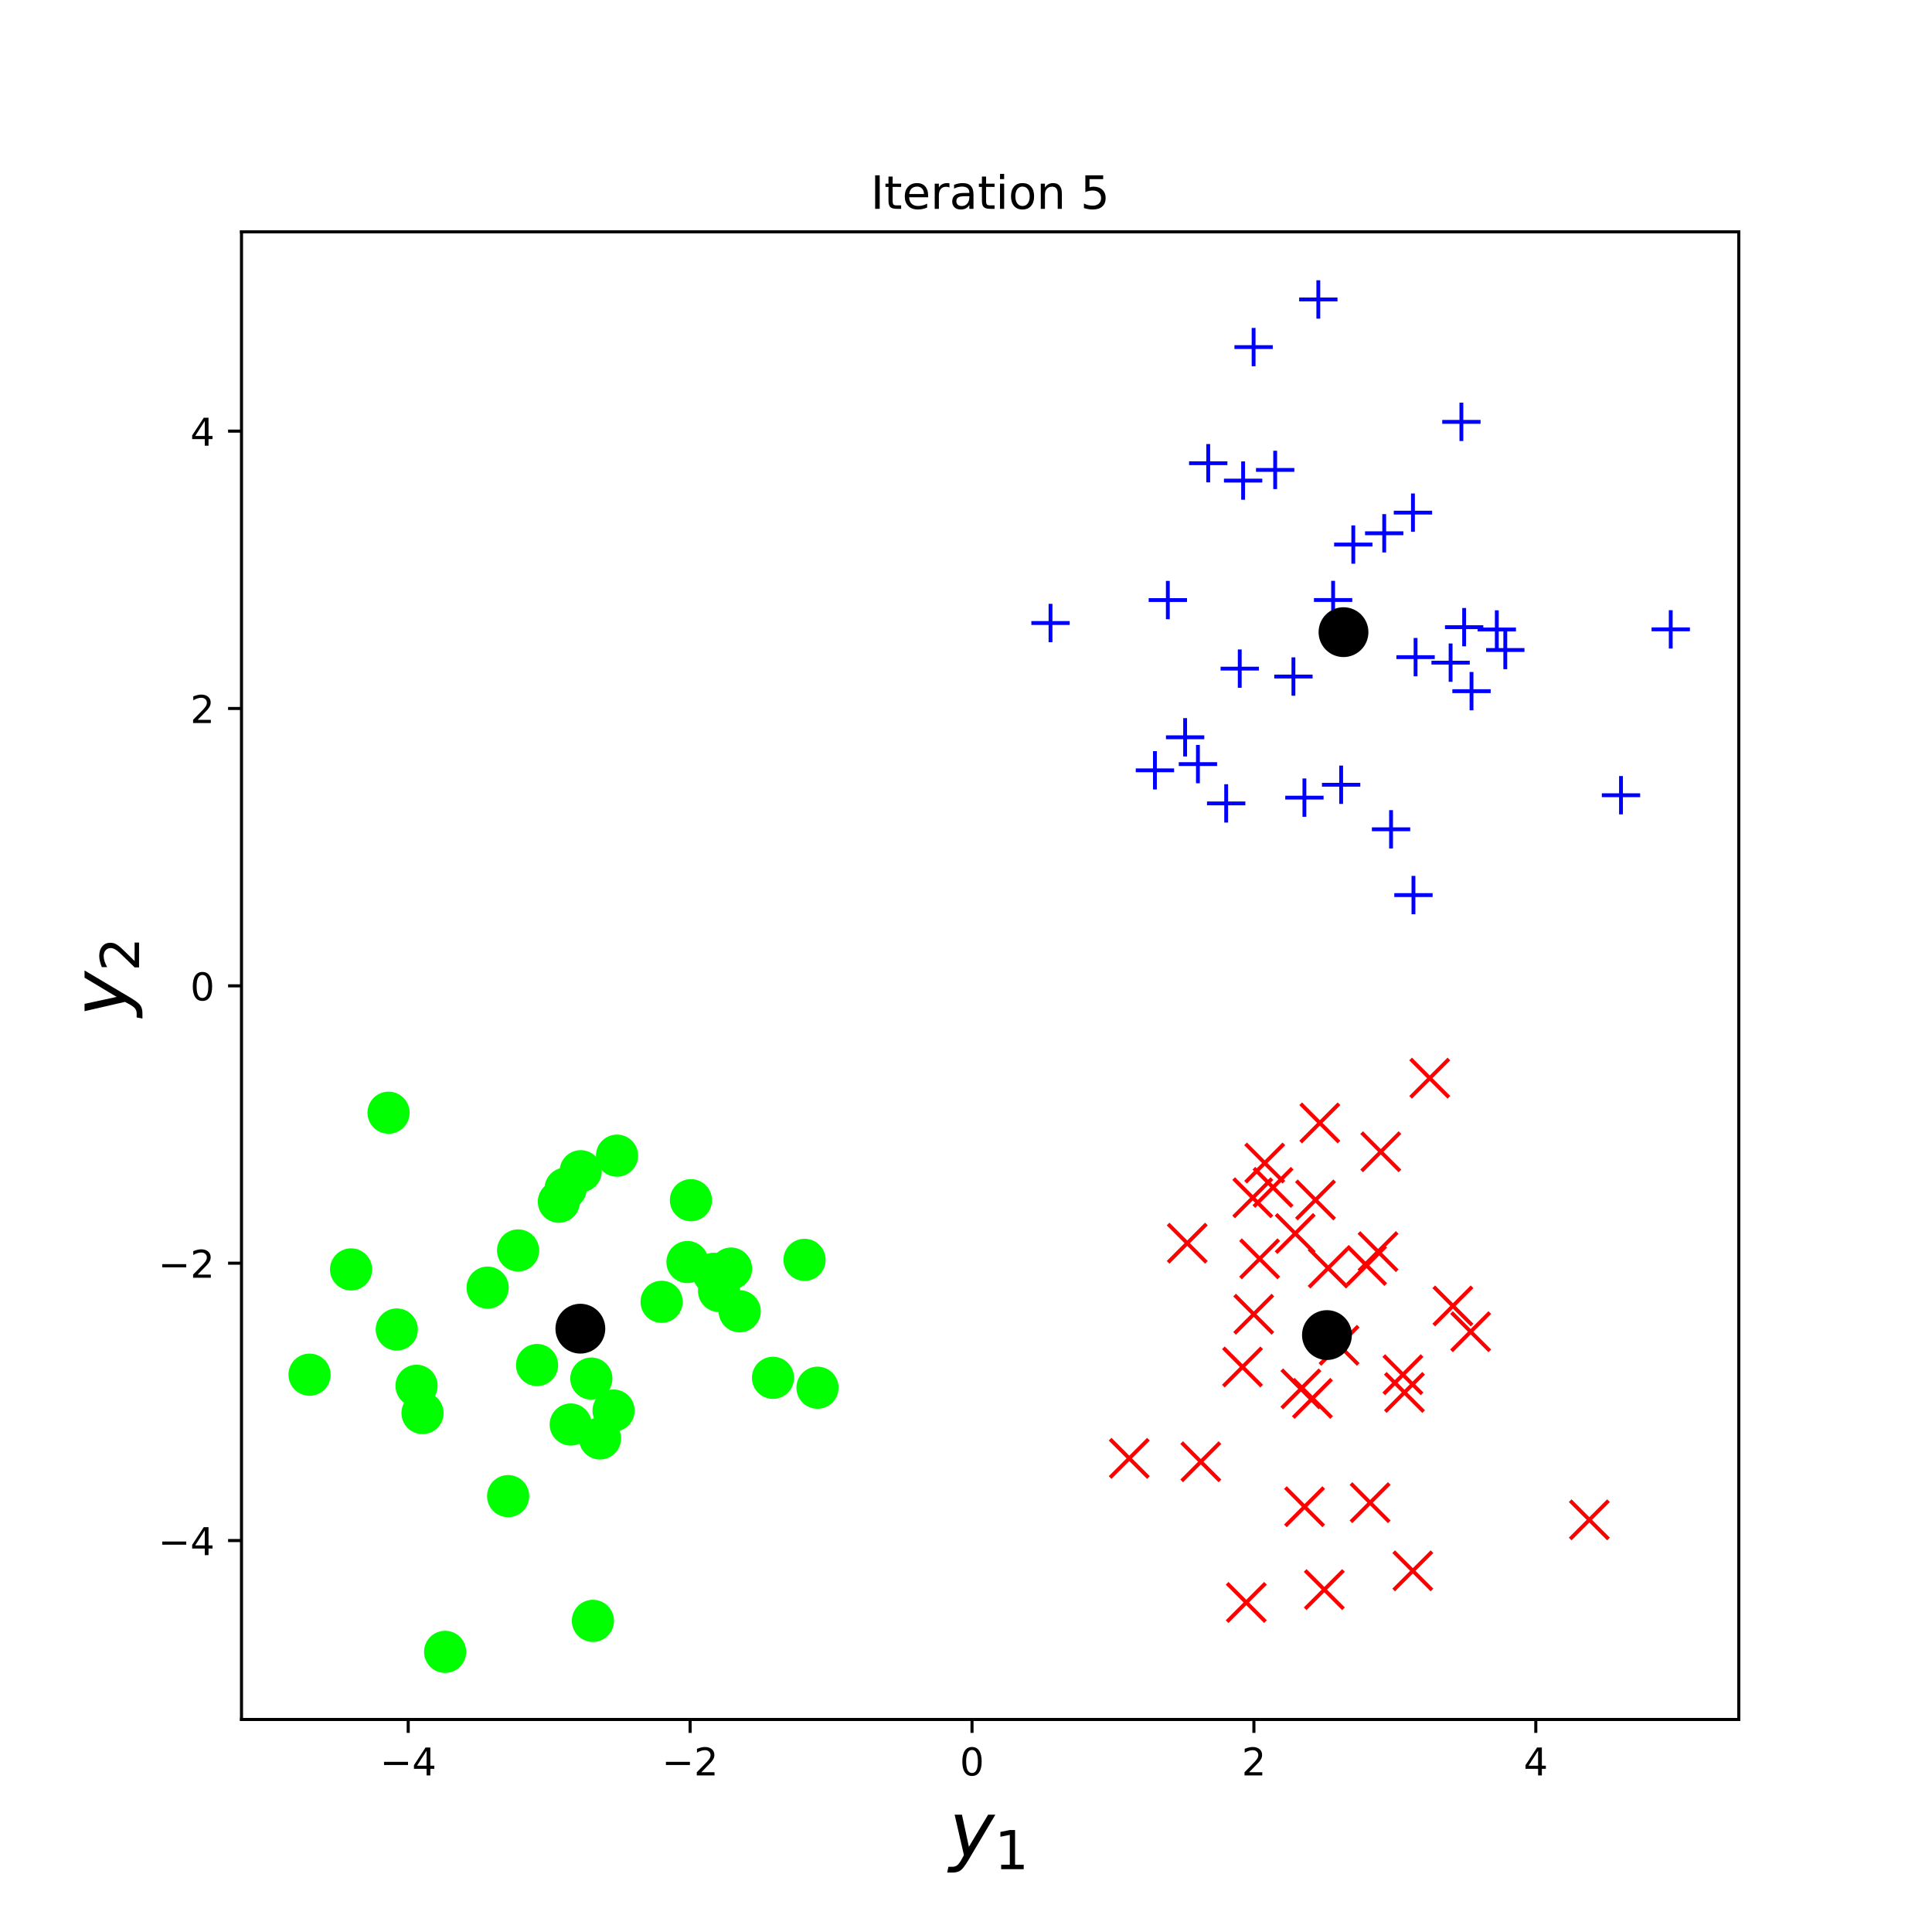
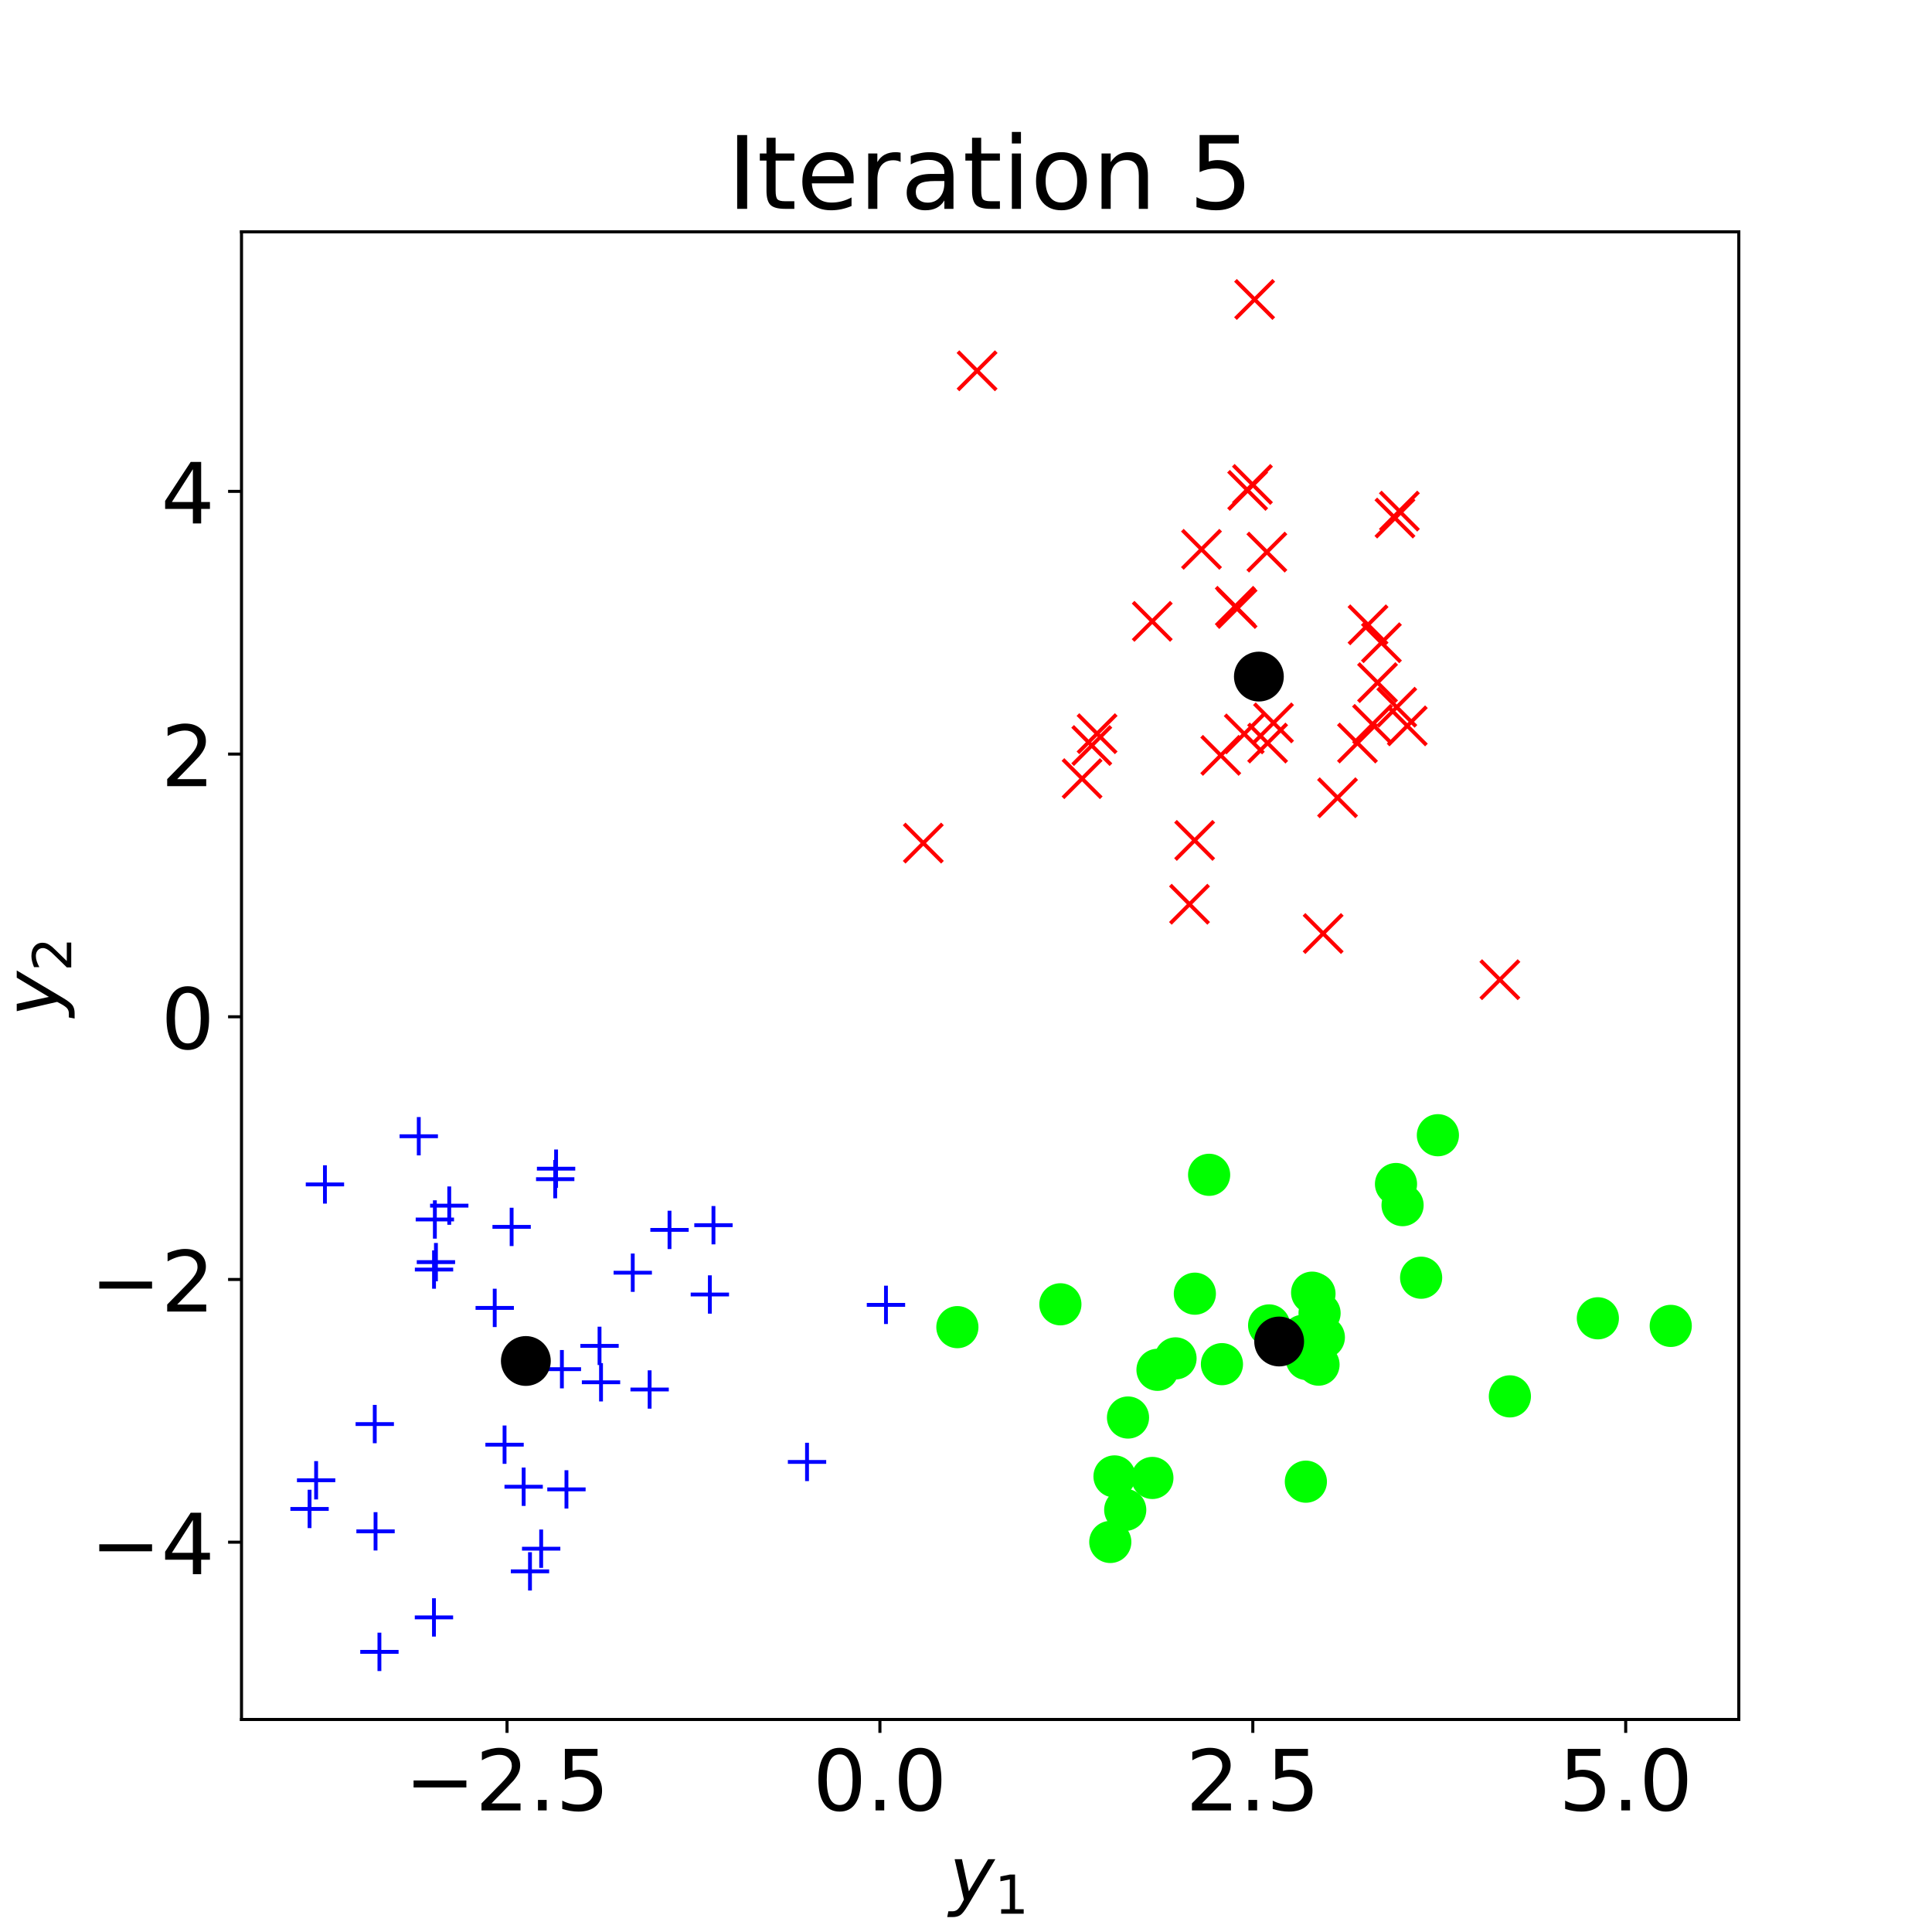
<svg xmlns="http://www.w3.org/2000/svg" xmlns:xlink="http://www.w3.org/1999/xlink" width="504pt" height="504pt" viewBox="0 0 504 504" version="1.1">
  <defs>
    <style type="text/css">*{stroke-linejoin: round; stroke-linecap: butt}</style>
  </defs>
  <g id="figure_1">
    <g id="patch_1">
      <path d="M 0 504  L 504 504  L 504 0  L 0 0  L 0 504  z " style="fill: none" />
    </g>
    <g id="axes_1">
      <g id="patch_2">
        <path d="M 63 448.56  L 453.6 448.56  L 453.6 60.48  L 63 60.48  L 63 448.56  z " style="fill: none" />
      </g>
      <g id="matplotlib.axis_1">
        <g id="xtick_1">
          <g id="line2d_1">
            <defs>
-               <path id="m94b64da3e7" d="M 0 0  L 0 3.5  " style="stroke: #000000; stroke-width: 0.8" />
+               <path id="mc024d135f5" d="M 0 0  L 0 3.5  " style="stroke: #000000; stroke-width: 0.8" />
            </defs>
            <g>
-               <use xlink:href="#m94b64da3e7" x="106.492" y="448.56" style="stroke: #000000; stroke-width: 0.8" />
+               <use xlink:href="#mc024d135f5" x="132.27" y="448.56" style="stroke: #000000; stroke-width: 0.8" />
            </g>
          </g>
          <g id="text_1">
-             <g transform="translate(99.12061 463.1584) scale(0.1 -0.1)">
+             <g transform="translate(105.5589 472.2766) scale(0.22 -0.22)">
              <defs>
                <path id="DejaVuSans-2212" d="M 678 2272  L 4684 2272  L 4684 1741  L 678 1741  L 678 2272  z " transform="scale(0.015625)" />
-                 <path id="DejaVuSans-34" d="M 2419 4116  L 825 1625  L 2419 1625  L 2419 4116  z M 2253 4666  L 3047 4666  L 3047 1625  L 3713 1625  L 3713 1100  L 3047 1100  L 3047 0  L 2419 0  L 2419 1100  L 313 1100  L 313 1709  L 2253 4666  z " transform="scale(0.015625)" />
-               </defs>
-               <use xlink:href="#DejaVuSans-2212" />
-               <use xlink:href="#DejaVuSans-34" x="83.789" />
-             </g>
-           </g>
-         </g>
-         <g id="xtick_2">
-           <g id="line2d_2">
-             <g>
-               <use xlink:href="#m94b64da3e7" x="180.03" y="448.56" style="stroke: #000000; stroke-width: 0.8" />
-             </g>
-           </g>
-           <g id="text_2">
-             <g transform="translate(172.6587 463.1584) scale(0.1 -0.1)">
-               <defs>
                <path id="DejaVuSans-32" d="M 1228 531  L 3431 531  L 3431 0  L 469 0  L 469 531  Q 828 903 1448 1529  Q 2069 2156 2228 2338  Q 2531 2678 2651 2914  Q 2772 3150 2772 3378  Q 2772 3750 2511 3984  Q 2250 4219 1831 4219  Q 1534 4219 1204 4116  Q 875 4013 500 3803  L 500 4441  Q 881 4594 1212 4672  Q 1544 4750 1819 4750  Q 2544 4750 2975 4387  Q 3406 4025 3406 3419  Q 3406 3131 3298 2873  Q 3191 2616 2906 2266  Q 2828 2175 2409 1742  Q 1991 1309 1228 531  z " transform="scale(0.015625)" />
+                 <path id="DejaVuSans-2e" d="M 684 794  L 1344 794  L 1344 0  L 684 0  L 684 794  z " transform="scale(0.015625)" />
+                 <path id="DejaVuSans-35" d="M 691 4666  L 3169 4666  L 3169 4134  L 1269 4134  L 1269 2991  Q 1406 3038 1543 3061  Q 1681 3084 1819 3084  Q 2600 3084 3056 2656  Q 3513 2228 3513 1497  Q 3513 744 3044 326  Q 2575 -91 1722 -91  Q 1428 -91 1123 -41  Q 819 9 494 109  L 494 744  Q 775 591 1075 516  Q 1375 441 1709 441  Q 2250 441 2565 725  Q 2881 1009 2881 1497  Q 2881 1984 2565 2268  Q 2250 2553 1709 2553  Q 1456 2553 1204 2497  Q 953 2441 691 2322  L 691 4666  z " transform="scale(0.015625)" />
              </defs>
              <use xlink:href="#DejaVuSans-2212" />
              <use xlink:href="#DejaVuSans-32" x="83.789" />
-             </g>
-           </g>
-         </g>
-         <g id="xtick_3">
-           <g id="line2d_3">
-             <g>
-               <use xlink:href="#m94b64da3e7" x="253.568" y="448.56" style="stroke: #000000; stroke-width: 0.8" />
-             </g>
-           </g>
-           <g id="text_3">
-             <g transform="translate(250.3866 463.1584) scale(0.1 -0.1)">
+               <use xlink:href="#DejaVuSans-2e" x="147.412" />
+               <use xlink:href="#DejaVuSans-35" x="179.199" />
+             </g>
+           </g>
+         </g>
+         <g id="xtick_2">
+           <g id="line2d_2">
+             <g>
+               <use xlink:href="#mc024d135f5" x="229.545" y="448.56" style="stroke: #000000; stroke-width: 0.8" />
+             </g>
+           </g>
+           <g id="text_2">
+             <g transform="translate(212.052 472.2766) scale(0.22 -0.22)">
              <defs>
                <path id="DejaVuSans-30" d="M 2034 4250  Q 1547 4250 1301 3770  Q 1056 3291 1056 2328  Q 1056 1369 1301 889  Q 1547 409 2034 409  Q 2525 409 2770 889  Q 3016 1369 3016 2328  Q 3016 3291 2770 3770  Q 2525 4250 2034 4250  z M 2034 4750  Q 2819 4750 3233 4129  Q 3647 3509 3647 2328  Q 3647 1150 3233 529  Q 2819 -91 2034 -91  Q 1250 -91 836 529  Q 422 1150 422 2328  Q 422 3509 836 4129  Q 1250 4750 2034 4750  z " transform="scale(0.015625)" />
              </defs>
              <use xlink:href="#DejaVuSans-30" />
+               <use xlink:href="#DejaVuSans-2e" x="63.623" />
+               <use xlink:href="#DejaVuSans-30" x="95.41" />
+             </g>
+           </g>
+         </g>
+         <g id="xtick_3">
+           <g id="line2d_3">
+             <g>
+               <use xlink:href="#mc024d135f5" x="326.821" y="448.56" style="stroke: #000000; stroke-width: 0.8" />
+             </g>
+           </g>
+           <g id="text_3">
+             <g transform="translate(309.3275 472.2766) scale(0.22 -0.22)">
+               <use xlink:href="#DejaVuSans-32" />
+               <use xlink:href="#DejaVuSans-2e" x="63.623" />
+               <use xlink:href="#DejaVuSans-35" x="95.41" />
            </g>
          </g>
        </g>
        <g id="xtick_4">
          <g id="line2d_4">
            <g>
-               <use xlink:href="#m94b64da3e7" x="327.106" y="448.56" style="stroke: #000000; stroke-width: 0.8" />
+               <use xlink:href="#mc024d135f5" x="424.096" y="448.56" style="stroke: #000000; stroke-width: 0.8" />
            </g>
          </g>
          <g id="text_4">
-             <g transform="translate(323.9247 463.1584) scale(0.1 -0.1)">
-               <use xlink:href="#DejaVuSans-32" />
-             </g>
-           </g>
-         </g>
-         <g id="xtick_5">
-           <g id="line2d_5">
-             <g>
-               <use xlink:href="#m94b64da3e7" x="400.644" y="448.56" style="stroke: #000000; stroke-width: 0.8" />
-             </g>
-           </g>
-           <g id="text_5">
-             <g transform="translate(397.4627 463.1584) scale(0.1 -0.1)">
-               <use xlink:href="#DejaVuSans-34" />
-             </g>
-           </g>
-         </g>
-         <g id="text_6">
-           <g transform="translate(247.6 484.3944) scale(0.2 -0.2)">
+             <g transform="translate(406.603 472.2766) scale(0.22 -0.22)">
+               <use xlink:href="#DejaVuSans-35" />
+               <use xlink:href="#DejaVuSans-2e" x="63.623" />
+               <use xlink:href="#DejaVuSans-30" x="95.41" />
+             </g>
+           </g>
+         </g>
+         <g id="text_5">
+           <g transform="translate(247.6 496.0081) scale(0.2 -0.2)">
            <defs>
              <path id="DejaVuSans-Oblique-79" d="M 1588 -325  Q 1188 -997 936 -1164  Q 684 -1331 294 -1331  L -159 -1331  L -63 -850  L 269 -850  Q 509 -850 678 -719  Q 847 -588 1056 -206  L 1234 128  L 459 3500  L 1069 3500  L 1650 819  L 3256 3500  L 3859 3500  L 1588 -325  z " transform="scale(0.015625)" />
              <path id="DejaVuSans-31" d="M 794 531  L 1825 531  L 1825 4091  L 703 3866  L 703 4441  L 1819 4666  L 2450 4666  L 2450 531  L 3481 531  L 3481 0  L 794 0  L 794 531  z " transform="scale(0.015625)" />
            </defs>
            <use xlink:href="#DejaVuSans-Oblique-79" transform="translate(0 0.3125)" />
            <use xlink:href="#DejaVuSans-31" transform="translate(59.17969 -16.09375) scale(0.7)" />
          </g>
        </g>
      </g>
      <g id="matplotlib.axis_2">
        <g id="ytick_1">
-           <g id="line2d_6">
+           <g id="line2d_5">
            <defs>
-               <path id="m7dc1964b2f" d="M 0 0  L -3.5 0  " style="stroke: #000000; stroke-width: 0.8" />
+               <path id="m2588088f22" d="M 0 0  L -3.5 0  " style="stroke: #000000; stroke-width: 0.8" />
            </defs>
            <g>
-               <use xlink:href="#m7dc1964b2f" x="63" y="401.885" style="stroke: #000000; stroke-width: 0.8" />
-             </g>
-           </g>
-           <g id="text_7">
-             <g transform="translate(41.25781 405.6845) scale(0.1 -0.1)">
+               <use xlink:href="#m2588088f22" x="63" y="402.308" style="stroke: #000000; stroke-width: 0.8" />
+             </g>
+           </g>
+           <g id="text_6">
+             <g transform="translate(23.56719 410.6658) scale(0.22 -0.22)">
+               <defs>
+                 <path id="DejaVuSans-34" d="M 2419 4116  L 825 1625  L 2419 1625  L 2419 4116  z M 2253 4666  L 3047 4666  L 3047 1625  L 3713 1625  L 3713 1100  L 3047 1100  L 3047 0  L 2419 0  L 2419 1100  L 313 1100  L 313 1709  L 2253 4666  z " transform="scale(0.015625)" />
+               </defs>
              <use xlink:href="#DejaVuSans-2212" />
              <use xlink:href="#DejaVuSans-34" x="83.789" />
            </g>
          </g>
        </g>
        <g id="ytick_2">
-           <g id="line2d_7">
-             <g>
-               <use xlink:href="#m7dc1964b2f" x="63" y="329.53" style="stroke: #000000; stroke-width: 0.8" />
-             </g>
-           </g>
-           <g id="text_8">
-             <g transform="translate(41.25781 333.3295) scale(0.1 -0.1)">
+           <g id="line2d_6">
+             <g>
+               <use xlink:href="#m2588088f22" x="63" y="333.777" style="stroke: #000000; stroke-width: 0.8" />
+             </g>
+           </g>
+           <g id="text_7">
+             <g transform="translate(23.56719 342.1357) scale(0.22 -0.22)">
              <use xlink:href="#DejaVuSans-2212" />
              <use xlink:href="#DejaVuSans-32" x="83.789" />
            </g>
          </g>
        </g>
        <g id="ytick_3">
+           <g id="line2d_7">
+             <g>
+               <use xlink:href="#m2588088f22" x="63" y="265.247" style="stroke: #000000; stroke-width: 0.8" />
+             </g>
+           </g>
+           <g id="text_8">
+             <g transform="translate(42.0025 273.6055) scale(0.22 -0.22)">
+               <use xlink:href="#DejaVuSans-30" />
+             </g>
+           </g>
+         </g>
+         <g id="ytick_4">
          <g id="line2d_8">
            <g>
-               <use xlink:href="#m7dc1964b2f" x="63" y="257.175" style="stroke: #000000; stroke-width: 0.8" />
+               <use xlink:href="#m2588088f22" x="63" y="196.717" style="stroke: #000000; stroke-width: 0.8" />
            </g>
          </g>
          <g id="text_9">
-             <g transform="translate(49.6375 260.9744) scale(0.1 -0.1)">
-               <use xlink:href="#DejaVuSans-30" />
-             </g>
-           </g>
-         </g>
-         <g id="ytick_4">
+             <g transform="translate(42.0025 205.0753) scale(0.22 -0.22)">
+               <use xlink:href="#DejaVuSans-32" />
+             </g>
+           </g>
+         </g>
+         <g id="ytick_5">
          <g id="line2d_9">
            <g>
-               <use xlink:href="#m7dc1964b2f" x="63" y="184.82" style="stroke: #000000; stroke-width: 0.8" />
+               <use xlink:href="#m2588088f22" x="63" y="128.187" style="stroke: #000000; stroke-width: 0.8" />
            </g>
          </g>
          <g id="text_10">
-             <g transform="translate(49.6375 188.6193) scale(0.1 -0.1)">
-               <use xlink:href="#DejaVuSans-32" />
-             </g>
-           </g>
-         </g>
-         <g id="ytick_5">
-           <g id="line2d_10">
-             <g>
-               <use xlink:href="#m7dc1964b2f" x="63" y="112.465" style="stroke: #000000; stroke-width: 0.8" />
-             </g>
-           </g>
-           <g id="text_11">
-             <g transform="translate(49.6375 116.2642) scale(0.1 -0.1)">
+             <g transform="translate(42.0025 136.5451) scale(0.22 -0.22)">
              <use xlink:href="#DejaVuSans-34" />
            </g>
          </g>
        </g>
-         <g id="text_12">
-           <g transform="translate(33.05781 265.22) rotate(-90) scale(0.2 -0.2)">
+         <g id="text_11">
+           <g transform="translate(15.36719 265.22) rotate(-90) scale(0.2 -0.2)">
            <use xlink:href="#DejaVuSans-Oblique-79" transform="translate(0 0.3125)" />
            <use xlink:href="#DejaVuSans-32" transform="translate(59.17969 -16.09375) scale(0.7)" />
          </g>
        </g>
      </g>
+       <g id="line2d_10">
+         <defs>
+           <path id="mebcda17019" d="M -5 5  L 5 -5  M -5 -5  L 5 5  " style="stroke: #ff0000" />
+         </defs>
+         <g clip-path="url(#p8becd6e821)">
+           <use xlink:href="#mebcda17019" x="318.463" y="197.049" style="fill: #ff0000; stroke: #ff0000" />
+           <use xlink:href="#mebcda17019" x="356.879" y="162.999" style="fill: #ff0000; stroke: #ff0000" />
+           <use xlink:href="#mebcda17019" x="284.814" y="194.484" style="fill: #ff0000; stroke: #ff0000" />
+           <use xlink:href="#mebcda17019" x="286.198" y="191.396" style="fill: #ff0000; stroke: #ff0000" />
+           <use xlink:href="#mebcda17019" x="359.356" y="178.076" style="fill: #ff0000; stroke: #ff0000" />
+           <use xlink:href="#mebcda17019" x="240.861" y="219.935" style="fill: #ff0000; stroke: #ff0000" />
+           <use xlink:href="#mebcda17019" x="330.485" y="144.023" style="fill: #ff0000; stroke: #ff0000" />
+           <use xlink:href="#mebcda17019" x="322.719" y="158.737" style="fill: #ff0000; stroke: #ff0000" />
+           <use xlink:href="#mebcda17019" x="364.378" y="184.489" style="fill: #ff0000; stroke: #ff0000" />
+           <use xlink:href="#mebcda17019" x="358.052" y="188.967" style="fill: #ff0000; stroke: #ff0000" />
+           <use xlink:href="#mebcda17019" x="360.37" y="167.666" style="fill: #ff0000; stroke: #ff0000" />
+           <use xlink:href="#mebcda17019" x="322.243" y="158.167" style="fill: #ff0000; stroke: #ff0000" />
+           <use xlink:href="#mebcda17019" x="365.061" y="133.333" style="fill: #ff0000; stroke: #ff0000" />
+           <use xlink:href="#mebcda17019" x="330.679" y="193.844" style="fill: #ff0000; stroke: #ff0000" />
+           <use xlink:href="#mebcda17019" x="282.285" y="203.123" style="fill: #ff0000; stroke: #ff0000" />
+           <use xlink:href="#mebcda17019" x="311.647" y="219.236" style="fill: #ff0000; stroke: #ff0000" />
+           <use xlink:href="#mebcda17019" x="326.725" y="126.376" style="fill: #ff0000; stroke: #ff0000" />
+           <use xlink:href="#mebcda17019" x="313.434" y="143.299" style="fill: #ff0000; stroke: #ff0000" />
+           <use xlink:href="#mebcda17019" x="300.586" y="162.092" style="fill: #ff0000; stroke: #ff0000" />
+           <use xlink:href="#mebcda17019" x="324.589" y="191.451" style="fill: #ff0000; stroke: #ff0000" />
+           <use xlink:href="#mebcda17019" x="310.309" y="235.885" style="fill: #ff0000; stroke: #ff0000" />
+           <use xlink:href="#mebcda17019" x="348.923" y="208.111" style="fill: #ff0000; stroke: #ff0000" />
+           <use xlink:href="#mebcda17019" x="354.122" y="193.831" style="fill: #ff0000; stroke: #ff0000" />
+           <use xlink:href="#mebcda17019" x="327.291" y="78.12" style="fill: #ff0000; stroke: #ff0000" />
+           <use xlink:href="#mebcda17019" x="325.473" y="127.928" style="fill: #ff0000; stroke: #ff0000" />
+           <use xlink:href="#mebcda17019" x="332.223" y="188.58" style="fill: #ff0000; stroke: #ff0000" />
+           <use xlink:href="#mebcda17019" x="367.116" y="189.36" style="fill: #ff0000; stroke: #ff0000" />
+           <use xlink:href="#mebcda17019" x="254.895" y="96.731" style="fill: #ff0000; stroke: #ff0000" />
+           <use xlink:href="#mebcda17019" x="345.171" y="243.53" style="fill: #ff0000; stroke: #ff0000" />
+           <use xlink:href="#mebcda17019" x="363.904" y="135.144" style="fill: #ff0000; stroke: #ff0000" />
+           <use xlink:href="#mebcda17019" x="391.27" y="255.572" style="fill: #ff0000; stroke: #ff0000" />
+         </g>
+       </g>
      <g id="line2d_11">
        <defs>
-           <path id="m532e9cf3c2" d="M -5 5  L 5 -5  M -5 -5  L 5 5  " style="stroke: #ff0000" />
+           <path id="m94e8a94b9c" d="M 0 5  C 1.326 5 2.598 4.473 3.536 3.536  C 4.473 2.598 5 1.326 5 0  C 5 -1.326 4.473 -2.598 3.536 -3.536  C 2.598 -4.473 1.326 -5 0 -5  C -1.326 -5 -2.598 -4.473 -3.536 -3.536  C -4.473 -2.598 -5 -1.326 -5 0  C -5 1.326 -4.473 2.598 -3.536 3.536  C -2.598 4.473 -1.326 5 0 5  z " style="stroke: #00ff00" />
        </defs>
-         <g clip-path="url(#pc450989495)">
-           <use xlink:href="#m532e9cf3c2" x="343.177" y="313.03" style="fill: #ff0000; stroke: #ff0000" />
-           <use xlink:href="#m532e9cf3c2" x="329.929" y="303.399" style="fill: #ff0000; stroke: #ff0000" />
-           <use xlink:href="#m532e9cf3c2" x="359.493" y="326.508" style="fill: #ff0000; stroke: #ff0000" />
-           <use xlink:href="#m532e9cf3c2" x="326.811" y="312.461" style="fill: #ff0000; stroke: #ff0000" />
-           <use xlink:href="#m532e9cf3c2" x="327.068" y="342.84" style="fill: #ff0000; stroke: #ff0000" />
-           <use xlink:href="#m532e9cf3c2" x="349.322" y="350.949" style="fill: #ff0000; stroke: #ff0000" />
-           <use xlink:href="#m532e9cf3c2" x="328.606" y="328.388" style="fill: #ff0000; stroke: #ff0000" />
-           <use xlink:href="#m532e9cf3c2" x="372.982" y="281.261" style="fill: #ff0000; stroke: #ff0000" />
-           <use xlink:href="#m532e9cf3c2" x="342.373" y="364.794" style="fill: #ff0000; stroke: #ff0000" />
-           <use xlink:href="#m532e9cf3c2" x="357.422" y="392.001" style="fill: #ff0000; stroke: #ff0000" />
-           <use xlink:href="#m532e9cf3c2" x="294.593" y="380.44" style="fill: #ff0000; stroke: #ff0000" />
-           <use xlink:href="#m532e9cf3c2" x="337.881" y="321.783" style="fill: #ff0000; stroke: #ff0000" />
-           <use xlink:href="#m532e9cf3c2" x="366.382" y="363.246" style="fill: #ff0000; stroke: #ff0000" />
-           <use xlink:href="#m532e9cf3c2" x="313.257" y="381.326" style="fill: #ff0000; stroke: #ff0000" />
-           <use xlink:href="#m532e9cf3c2" x="339.362" y="362.32" style="fill: #ff0000; stroke: #ff0000" />
-           <use xlink:href="#m532e9cf3c2" x="325.119" y="418.034" style="fill: #ff0000; stroke: #ff0000" />
-           <use xlink:href="#m532e9cf3c2" x="345.472" y="414.684" style="fill: #ff0000; stroke: #ff0000" />
-           <use xlink:href="#m532e9cf3c2" x="309.716" y="324.311" style="fill: #ff0000; stroke: #ff0000" />
-           <use xlink:href="#m532e9cf3c2" x="332.092" y="309.755" style="fill: #ff0000; stroke: #ff0000" />
-           <use xlink:href="#m532e9cf3c2" x="344.304" y="292.938" style="fill: #ff0000; stroke: #ff0000" />
-           <use xlink:href="#m532e9cf3c2" x="346.483" y="330.8" style="fill: #ff0000; stroke: #ff0000" />
-           <use xlink:href="#m532e9cf3c2" x="324.14" y="356.599" style="fill: #ff0000; stroke: #ff0000" />
-           <use xlink:href="#m532e9cf3c2" x="368.564" y="409.783" style="fill: #ff0000; stroke: #ff0000" />
-           <use xlink:href="#m532e9cf3c2" x="383.646" y="347.402" style="fill: #ff0000; stroke: #ff0000" />
-           <use xlink:href="#m532e9cf3c2" x="414.615" y="396.48" style="fill: #ff0000; stroke: #ff0000" />
-           <use xlink:href="#m532e9cf3c2" x="356.493" y="330.116" style="fill: #ff0000; stroke: #ff0000" />
-           <use xlink:href="#m532e9cf3c2" x="340.318" y="393.059" style="fill: #ff0000; stroke: #ff0000" />
-           <use xlink:href="#m532e9cf3c2" x="365.976" y="358.621" style="fill: #ff0000; stroke: #ff0000" />
-           <use xlink:href="#m532e9cf3c2" x="360.205" y="300.464" style="fill: #ff0000; stroke: #ff0000" />
-           <use xlink:href="#m532e9cf3c2" x="379.021" y="340.682" style="fill: #ff0000; stroke: #ff0000" />
+         <g clip-path="url(#p8becd6e821)">
+           <use xlink:href="#m94e8a94b9c" x="249.75" y="346.211" style="fill: #00ff00; stroke: #00ff00" />
+           <use xlink:href="#m94e8a94b9c" x="306.659" y="354.361" style="fill: #00ff00; stroke: #00ff00" />
+           <use xlink:href="#m94e8a94b9c" x="293.536" y="393.883" style="fill: #00ff00; stroke: #00ff00" />
+           <use xlink:href="#m94e8a94b9c" x="290.742" y="385.154" style="fill: #00ff00; stroke: #00ff00" />
+           <use xlink:href="#m94e8a94b9c" x="300.623" y="385.553" style="fill: #00ff00; stroke: #00ff00" />
+           <use xlink:href="#m94e8a94b9c" x="276.621" y="340.253" style="fill: #00ff00; stroke: #00ff00" />
+           <use xlink:href="#m94e8a94b9c" x="318.768" y="355.867" style="fill: #00ff00; stroke: #00ff00" />
+           <use xlink:href="#m94e8a94b9c" x="345.355" y="348.877" style="fill: #00ff00; stroke: #00ff00" />
+           <use xlink:href="#m94e8a94b9c" x="370.727" y="333.317" style="fill: #00ff00; stroke: #00ff00" />
+           <use xlink:href="#m94e8a94b9c" x="375.102" y="296.145" style="fill: #00ff00; stroke: #00ff00" />
+           <use xlink:href="#m94e8a94b9c" x="435.845" y="345.886" style="fill: #00ff00; stroke: #00ff00" />
+           <use xlink:href="#m94e8a94b9c" x="315.422" y="306.473" style="fill: #00ff00; stroke: #00ff00" />
+           <use xlink:href="#m94e8a94b9c" x="344.233" y="342.567" style="fill: #00ff00; stroke: #00ff00" />
+           <use xlink:href="#m94e8a94b9c" x="331.077" y="345.763" style="fill: #00ff00; stroke: #00ff00" />
+           <use xlink:href="#m94e8a94b9c" x="339.901" y="348.462" style="fill: #00ff00; stroke: #00ff00" />
+           <use xlink:href="#m94e8a94b9c" x="364.173" y="308.875" style="fill: #00ff00; stroke: #00ff00" />
+           <use xlink:href="#m94e8a94b9c" x="393.88" y="364.271" style="fill: #00ff00; stroke: #00ff00" />
+           <use xlink:href="#m94e8a94b9c" x="365.888" y="314.385" style="fill: #00ff00; stroke: #00ff00" />
+           <use xlink:href="#m94e8a94b9c" x="311.7" y="337.483" style="fill: #00ff00; stroke: #00ff00" />
+           <use xlink:href="#m94e8a94b9c" x="342.293" y="337.216" style="fill: #00ff00; stroke: #00ff00" />
+           <use xlink:href="#m94e8a94b9c" x="289.64" y="402.251" style="fill: #00ff00; stroke: #00ff00" />
+           <use xlink:href="#m94e8a94b9c" x="340.893" y="354.541" style="fill: #00ff00; stroke: #00ff00" />
+           <use xlink:href="#m94e8a94b9c" x="301.957" y="357.344" style="fill: #00ff00; stroke: #00ff00" />
+           <use xlink:href="#m94e8a94b9c" x="342.908" y="337.512" style="fill: #00ff00; stroke: #00ff00" />
+           <use xlink:href="#m94e8a94b9c" x="340.661" y="386.525" style="fill: #00ff00; stroke: #00ff00" />
+           <use xlink:href="#m94e8a94b9c" x="343.959" y="355.994" style="fill: #00ff00; stroke: #00ff00" />
+           <use xlink:href="#m94e8a94b9c" x="294.262" y="369.79" style="fill: #00ff00; stroke: #00ff00" />
+           <use xlink:href="#m94e8a94b9c" x="416.831" y="343.904" style="fill: #00ff00; stroke: #00ff00" />
        </g>
      </g>
      <g id="line2d_12">
        <defs>
-           <path id="meec85a5c7c" d="M 0 5  C 1.326 5 2.598 4.473 3.536 3.536  C 4.473 2.598 5 1.326 5 0  C 5 -1.326 4.473 -2.598 3.536 -3.536  C 2.598 -4.473 1.326 -5 0 -5  C -1.326 -5 -2.598 -4.473 -3.536 -3.536  C -4.473 -2.598 -5 -1.326 -5 0  C -5 1.326 -4.473 2.598 -3.536 3.536  C -2.598 4.473 -1.326 5 0 5  z " style="stroke: #00ff00" />
+           <path id="m341a9184a1" d="M -5 0  L 5 0  M 0 5  L 0 -5  " style="stroke: #0000ff" />
        </defs>
-         <g clip-path="url(#pc450989495)">
-           <use xlink:href="#meec85a5c7c" x="154.262" y="359.632" style="fill: #00ff00; stroke: #00ff00" />
-           <use xlink:href="#meec85a5c7c" x="91.585" y="331.153" style="fill: #00ff00; stroke: #00ff00" />
-           <use xlink:href="#meec85a5c7c" x="172.596" y="339.605" style="fill: #00ff00; stroke: #00ff00" />
-           <use xlink:href="#meec85a5c7c" x="156.524" y="375.246" style="fill: #00ff00; stroke: #00ff00" />
-           <use xlink:href="#meec85a5c7c" x="132.558" y="390.291" style="fill: #00ff00; stroke: #00ff00" />
-           <use xlink:href="#meec85a5c7c" x="186.228" y="332.3" style="fill: #00ff00; stroke: #00ff00" />
-           <use xlink:href="#meec85a5c7c" x="135.153" y="326.203" style="fill: #00ff00; stroke: #00ff00" />
-           <use xlink:href="#meec85a5c7c" x="116.121" y="430.92" style="fill: #00ff00; stroke: #00ff00" />
-           <use xlink:href="#meec85a5c7c" x="140.105" y="356.097" style="fill: #00ff00; stroke: #00ff00" />
-           <use xlink:href="#meec85a5c7c" x="127.206" y="335.903" style="fill: #00ff00; stroke: #00ff00" />
-           <use xlink:href="#meec85a5c7c" x="187.585" y="336.776" style="fill: #00ff00; stroke: #00ff00" />
-           <use xlink:href="#meec85a5c7c" x="190.708" y="330.936" style="fill: #00ff00; stroke: #00ff00" />
-           <use xlink:href="#meec85a5c7c" x="108.662" y="361.513" style="fill: #00ff00; stroke: #00ff00" />
-           <use xlink:href="#meec85a5c7c" x="154.675" y="422.833" style="fill: #00ff00; stroke: #00ff00" />
-           <use xlink:href="#meec85a5c7c" x="103.505" y="346.824" style="fill: #00ff00; stroke: #00ff00" />
-           <use xlink:href="#meec85a5c7c" x="147.558" y="310.069" style="fill: #00ff00; stroke: #00ff00" />
-           <use xlink:href="#meec85a5c7c" x="160.965" y="301.48" style="fill: #00ff00; stroke: #00ff00" />
-           <use xlink:href="#meec85a5c7c" x="201.651" y="359.432" style="fill: #00ff00; stroke: #00ff00" />
-           <use xlink:href="#meec85a5c7c" x="213.26" y="362.015" style="fill: #00ff00; stroke: #00ff00" />
-           <use xlink:href="#meec85a5c7c" x="209.882" y="328.657" style="fill: #00ff00; stroke: #00ff00" />
-           <use xlink:href="#meec85a5c7c" x="179.343" y="329.232" style="fill: #00ff00; stroke: #00ff00" />
-           <use xlink:href="#meec85a5c7c" x="192.962" y="342.072" style="fill: #00ff00; stroke: #00ff00" />
-           <use xlink:href="#meec85a5c7c" x="160.067" y="367.972" style="fill: #00ff00; stroke: #00ff00" />
-           <use xlink:href="#meec85a5c7c" x="101.364" y="290.277" style="fill: #00ff00; stroke: #00ff00" />
-           <use xlink:href="#meec85a5c7c" x="148.883" y="371.611" style="fill: #00ff00; stroke: #00ff00" />
-           <use xlink:href="#meec85a5c7c" x="180.244" y="313.095" style="fill: #00ff00; stroke: #00ff00" />
-           <use xlink:href="#meec85a5c7c" x="110.226" y="368.623" style="fill: #00ff00; stroke: #00ff00" />
-           <use xlink:href="#meec85a5c7c" x="145.796" y="313.492" style="fill: #00ff00; stroke: #00ff00" />
-           <use xlink:href="#meec85a5c7c" x="151.489" y="305.539" style="fill: #00ff00; stroke: #00ff00" />
-           <use xlink:href="#meec85a5c7c" x="80.755" y="358.617" style="fill: #00ff00; stroke: #00ff00" />
+         <g clip-path="url(#p8becd6e821)">
+           <use xlink:href="#m341a9184a1" x="141.175" y="404.009" style="fill: #0000ff; stroke: #0000ff" />
+           <use xlink:href="#m341a9184a1" x="185.18" y="337.697" style="fill: #0000ff; stroke: #0000ff" />
+           <use xlink:href="#m341a9184a1" x="82.467" y="386.156" style="fill: #0000ff; stroke: #0000ff" />
+           <use xlink:href="#m341a9184a1" x="113.224" y="331.185" style="fill: #0000ff; stroke: #0000ff" />
+           <use xlink:href="#m341a9184a1" x="174.656" y="320.843" style="fill: #0000ff; stroke: #0000ff" />
+           <use xlink:href="#m341a9184a1" x="113.443" y="318.122" style="fill: #0000ff; stroke: #0000ff" />
+           <use xlink:href="#m341a9184a1" x="145.065" y="304.87" style="fill: #0000ff; stroke: #0000ff" />
+           <use xlink:href="#m341a9184a1" x="165.065" y="332.01" style="fill: #0000ff; stroke: #0000ff" />
+           <use xlink:href="#m341a9184a1" x="131.624" y="376.873" style="fill: #0000ff; stroke: #0000ff" />
+           <use xlink:href="#m341a9184a1" x="133.468" y="320.054" style="fill: #0000ff; stroke: #0000ff" />
+           <use xlink:href="#m341a9184a1" x="156.788" y="360.593" style="fill: #0000ff; stroke: #0000ff" />
+           <use xlink:href="#m341a9184a1" x="80.755" y="393.636" style="fill: #0000ff; stroke: #0000ff" />
+           <use xlink:href="#m341a9184a1" x="136.605" y="387.845" style="fill: #0000ff; stroke: #0000ff" />
+           <use xlink:href="#m341a9184a1" x="129.058" y="341.194" style="fill: #0000ff; stroke: #0000ff" />
+           <use xlink:href="#m341a9184a1" x="156.4" y="351.098" style="fill: #0000ff; stroke: #0000ff" />
+           <use xlink:href="#m341a9184a1" x="144.836" y="307.607" style="fill: #0000ff; stroke: #0000ff" />
+           <use xlink:href="#m341a9184a1" x="138.257" y="409.915" style="fill: #0000ff; stroke: #0000ff" />
+           <use xlink:href="#m341a9184a1" x="113.722" y="329.248" style="fill: #0000ff; stroke: #0000ff" />
+           <use xlink:href="#m341a9184a1" x="169.467" y="362.473" style="fill: #0000ff; stroke: #0000ff" />
+           <use xlink:href="#m341a9184a1" x="109.244" y="296.411" style="fill: #0000ff; stroke: #0000ff" />
+           <use xlink:href="#m341a9184a1" x="117.195" y="314.515" style="fill: #0000ff; stroke: #0000ff" />
+           <use xlink:href="#m341a9184a1" x="97.968" y="399.483" style="fill: #0000ff; stroke: #0000ff" />
+           <use xlink:href="#m341a9184a1" x="147.769" y="388.531" style="fill: #0000ff; stroke: #0000ff" />
+           <use xlink:href="#m341a9184a1" x="84.766" y="308.981" style="fill: #0000ff; stroke: #0000ff" />
+           <use xlink:href="#m341a9184a1" x="186.12" y="319.612" style="fill: #0000ff; stroke: #0000ff" />
+           <use xlink:href="#m341a9184a1" x="113.206" y="421.93" style="fill: #0000ff; stroke: #0000ff" />
+           <use xlink:href="#m341a9184a1" x="146.58" y="357.177" style="fill: #0000ff; stroke: #0000ff" />
+           <use xlink:href="#m341a9184a1" x="98.978" y="430.92" style="fill: #0000ff; stroke: #0000ff" />
+           <use xlink:href="#m341a9184a1" x="210.529" y="381.37" style="fill: #0000ff; stroke: #0000ff" />
+           <use xlink:href="#m341a9184a1" x="97.764" y="371.492" style="fill: #0000ff; stroke: #0000ff" />
+           <use xlink:href="#m341a9184a1" x="231.122" y="340.399" style="fill: #0000ff; stroke: #0000ff" />
        </g>
      </g>
      <g id="line2d_13">
        <defs>
-           <path id="m5a1d8d7002" d="M -5 0  L 5 0  M 0 5  L 0 -5  " style="stroke: #0000ff" />
+           <path id="m162686f68c" d="M 0 6  C 1.591 6 3.117 5.368 4.243 4.243  C 5.368 3.117 6 1.591 6 0  C 6 -1.591 5.368 -3.117 4.243 -4.243  C 3.117 -5.368 1.591 -6 0 -6  C -1.591 -6 -3.117 -5.368 -4.243 -4.243  C -5.368 -3.117 -6 -1.591 -6 0  C -6 1.591 -5.368 3.117 -4.243 4.243  C -3.117 5.368 -1.591 6 0 6  z " style="stroke: #000000" />
        </defs>
-         <g clip-path="url(#pc450989495)">
-           <use xlink:href="#m5a1d8d7002" x="301.286" y="200.956" style="fill: #0000ff; stroke: #0000ff" />
-           <use xlink:href="#m5a1d8d7002" x="315.19" y="120.836" style="fill: #0000ff; stroke: #0000ff" />
-           <use xlink:href="#m5a1d8d7002" x="392.686" y="169.568" style="fill: #0000ff; stroke: #0000ff" />
-           <use xlink:href="#m5a1d8d7002" x="435.845" y="164.178" style="fill: #0000ff; stroke: #0000ff" />
-           <use xlink:href="#m5a1d8d7002" x="337.416" y="176.487" style="fill: #0000ff; stroke: #0000ff" />
-           <use xlink:href="#m5a1d8d7002" x="312.502" y="199.329" style="fill: #0000ff; stroke: #0000ff" />
-           <use xlink:href="#m5a1d8d7002" x="422.868" y="207.451" style="fill: #0000ff; stroke: #0000ff" />
-           <use xlink:href="#m5a1d8d7002" x="319.872" y="209.584" style="fill: #0000ff; stroke: #0000ff" />
-           <use xlink:href="#m5a1d8d7002" x="383.874" y="180.303" style="fill: #0000ff; stroke: #0000ff" />
-           <use xlink:href="#m5a1d8d7002" x="332.654" y="122.585" style="fill: #0000ff; stroke: #0000ff" />
-           <use xlink:href="#m5a1d8d7002" x="323.413" y="174.426" style="fill: #0000ff; stroke: #0000ff" />
-           <use xlink:href="#m5a1d8d7002" x="327.028" y="90.543" style="fill: #0000ff; stroke: #0000ff" />
-           <use xlink:href="#m5a1d8d7002" x="353.032" y="142.055" style="fill: #0000ff; stroke: #0000ff" />
-           <use xlink:href="#m5a1d8d7002" x="340.282" y="208.075" style="fill: #0000ff; stroke: #0000ff" />
-           <use xlink:href="#m5a1d8d7002" x="390.471" y="164.215" style="fill: #0000ff; stroke: #0000ff" />
-           <use xlink:href="#m5a1d8d7002" x="274.049" y="162.523" style="fill: #0000ff; stroke: #0000ff" />
-           <use xlink:href="#m5a1d8d7002" x="324.29" y="125.373" style="fill: #0000ff; stroke: #0000ff" />
-           <use xlink:href="#m5a1d8d7002" x="381.95" y="163.61" style="fill: #0000ff; stroke: #0000ff" />
-           <use xlink:href="#m5a1d8d7002" x="368.727" y="233.499" style="fill: #0000ff; stroke: #0000ff" />
-           <use xlink:href="#m5a1d8d7002" x="347.769" y="156.519" style="fill: #0000ff; stroke: #0000ff" />
-           <use xlink:href="#m5a1d8d7002" x="309.163" y="192.336" style="fill: #0000ff; stroke: #0000ff" />
-           <use xlink:href="#m5a1d8d7002" x="304.653" y="156.539" style="fill: #0000ff; stroke: #0000ff" />
-           <use xlink:href="#m5a1d8d7002" x="368.595" y="133.725" style="fill: #0000ff; stroke: #0000ff" />
-           <use xlink:href="#m5a1d8d7002" x="369.282" y="171.428" style="fill: #0000ff; stroke: #0000ff" />
-           <use xlink:href="#m5a1d8d7002" x="362.883" y="216.34" style="fill: #0000ff; stroke: #0000ff" />
-           <use xlink:href="#m5a1d8d7002" x="378.418" y="172.863" style="fill: #0000ff; stroke: #0000ff" />
-           <use xlink:href="#m5a1d8d7002" x="361.1" y="139.113" style="fill: #0000ff; stroke: #0000ff" />
-           <use xlink:href="#m5a1d8d7002" x="343.91" y="78.12" style="fill: #0000ff; stroke: #0000ff" />
-           <use xlink:href="#m5a1d8d7002" x="349.864" y="204.72" style="fill: #0000ff; stroke: #0000ff" />
-           <use xlink:href="#m5a1d8d7002" x="381.233" y="110.053" style="fill: #0000ff; stroke: #0000ff" />
-         </g>
-       </g>
-       <g id="line2d_14">
-         <defs>
-           <path id="m94d6f70dcf" d="M 0 6  C 1.591 6 3.117 5.368 4.243 4.243  C 5.368 3.117 6 1.591 6 0  C 6 -1.591 5.368 -3.117 4.243 -4.243  C 3.117 -5.368 1.591 -6 0 -6  C -1.591 -6 -3.117 -5.368 -4.243 -4.243  C -5.368 -3.117 -6 -1.591 -6 0  C -6 1.591 -5.368 3.117 -4.243 4.243  C -3.117 5.368 -1.591 6 0 6  z " style="stroke: #000000" />
-         </defs>
-         <g clip-path="url(#pc450989495)">
-           <use xlink:href="#m94d6f70dcf" x="346.161" y="348.282" style="stroke: #000000" />
-           <use xlink:href="#m94d6f70dcf" x="151.397" y="346.614" style="stroke: #000000" />
-           <use xlink:href="#m94d6f70dcf" x="350.477" y="164.912" style="stroke: #000000" />
+         <g clip-path="url(#p8becd6e821)">
+           <use xlink:href="#m162686f68c" x="328.404" y="176.501" style="stroke: #000000" />
+           <use xlink:href="#m162686f68c" x="333.693" y="349.959" style="stroke: #000000" />
+           <use xlink:href="#m162686f68c" x="137.177" y="355.04" style="stroke: #000000" />
        </g>
      </g>
      <g id="patch_3">
        <path d="M 63 448.56  L 63 60.48  " style="fill: none; stroke: #000000; stroke-width: 0.8; stroke-linejoin: miter; stroke-linecap: square" />
      </g>
      <g id="patch_4">
        <path d="M 453.6 448.56  L 453.6 60.48  " style="fill: none; stroke: #000000; stroke-width: 0.8; stroke-linejoin: miter; stroke-linecap: square" />
      </g>
      <g id="patch_5">
        <path d="M 63 448.56  L 453.6 448.56  " style="fill: none; stroke: #000000; stroke-width: 0.8; stroke-linejoin: miter; stroke-linecap: square" />
      </g>
      <g id="patch_6">
        <path d="M 63 60.48  L 453.6 60.48  " style="fill: none; stroke: #000000; stroke-width: 0.8; stroke-linejoin: miter; stroke-linecap: square" />
      </g>
-       <g id="text_13">
-         <g transform="translate(227.1253 54.48) scale(0.12 -0.12)">
+       <g id="text_12">
+         <g transform="translate(189.7157 54.48) scale(0.264 -0.264)">
          <defs>
            <path id="DejaVuSans-49" d="M 628 4666  L 1259 4666  L 1259 0  L 628 0  L 628 4666  z " transform="scale(0.015625)" />
            <path id="DejaVuSans-74" d="M 1172 4494  L 1172 3500  L 2356 3500  L 2356 3053  L 1172 3053  L 1172 1153  Q 1172 725 1289 603  Q 1406 481 1766 481  L 2356 481  L 2356 0  L 1766 0  Q 1100 0 847 248  Q 594 497 594 1153  L 594 3053  L 172 3053  L 172 3500  L 594 3500  L 594 4494  L 1172 4494  z " transform="scale(0.015625)" />
            <path id="DejaVuSans-65" d="M 3597 1894  L 3597 1613  L 953 1613  Q 991 1019 1311 708  Q 1631 397 2203 397  Q 2534 397 2845 478  Q 3156 559 3463 722  L 3463 178  Q 3153 47 2828 -22  Q 2503 -91 2169 -91  Q 1331 -91 842 396  Q 353 884 353 1716  Q 353 2575 817 3079  Q 1281 3584 2069 3584  Q 2775 3584 3186 3129  Q 3597 2675 3597 1894  z M 3022 2063  Q 3016 2534 2758 2815  Q 2500 3097 2075 3097  Q 1594 3097 1305 2825  Q 1016 2553 972 2059  L 3022 2063  z " transform="scale(0.015625)" />
            <path id="DejaVuSans-72" d="M 2631 2963  Q 2534 3019 2420 3045  Q 2306 3072 2169 3072  Q 1681 3072 1420 2755  Q 1159 2438 1159 1844  L 1159 0  L 581 0  L 581 3500  L 1159 3500  L 1159 2956  Q 1341 3275 1631 3429  Q 1922 3584 2338 3584  Q 2397 3584 2469 3576  Q 2541 3569 2628 3553  L 2631 2963  z " transform="scale(0.015625)" />
            <path id="DejaVuSans-61" d="M 2194 1759  Q 1497 1759 1228 1600  Q 959 1441 959 1056  Q 959 750 1161 570  Q 1363 391 1709 391  Q 2188 391 2477 730  Q 2766 1069 2766 1631  L 2766 1759  L 2194 1759  z M 3341 1997  L 3341 0  L 2766 0  L 2766 531  Q 2569 213 2275 61  Q 1981 -91 1556 -91  Q 1019 -91 701 211  Q 384 513 384 1019  Q 384 1609 779 1909  Q 1175 2209 1959 2209  L 2766 2209  L 2766 2266  Q 2766 2663 2505 2880  Q 2244 3097 1772 3097  Q 1472 3097 1187 3025  Q 903 2953 641 2809  L 641 3341  Q 956 3463 1253 3523  Q 1550 3584 1831 3584  Q 2591 3584 2966 3190  Q 3341 2797 3341 1997  z " transform="scale(0.015625)" />
            <path id="DejaVuSans-69" d="M 603 3500  L 1178 3500  L 1178 0  L 603 0  L 603 3500  z M 603 4863  L 1178 4863  L 1178 4134  L 603 4134  L 603 4863  z " transform="scale(0.015625)" />
            <path id="DejaVuSans-6f" d="M 1959 3097  Q 1497 3097 1228 2736  Q 959 2375 959 1747  Q 959 1119 1226 758  Q 1494 397 1959 397  Q 2419 397 2687 759  Q 2956 1122 2956 1747  Q 2956 2369 2687 2733  Q 2419 3097 1959 3097  z M 1959 3584  Q 2709 3584 3137 3096  Q 3566 2609 3566 1747  Q 3566 888 3137 398  Q 2709 -91 1959 -91  Q 1206 -91 779 398  Q 353 888 353 1747  Q 353 2609 779 3096  Q 1206 3584 1959 3584  z " transform="scale(0.015625)" />
            <path id="DejaVuSans-6e" d="M 3513 2113  L 3513 0  L 2938 0  L 2938 2094  Q 2938 2591 2744 2837  Q 2550 3084 2163 3084  Q 1697 3084 1428 2787  Q 1159 2491 1159 1978  L 1159 0  L 581 0  L 581 3500  L 1159 3500  L 1159 2956  Q 1366 3272 1645 3428  Q 1925 3584 2291 3584  Q 2894 3584 3203 3211  Q 3513 2838 3513 2113  z " transform="scale(0.015625)" />
            <path id="DejaVuSans-20" transform="scale(0.015625)" />
-             <path id="DejaVuSans-35" d="M 691 4666  L 3169 4666  L 3169 4134  L 1269 4134  L 1269 2991  Q 1406 3038 1543 3061  Q 1681 3084 1819 3084  Q 2600 3084 3056 2656  Q 3513 2228 3513 1497  Q 3513 744 3044 326  Q 2575 -91 1722 -91  Q 1428 -91 1123 -41  Q 819 9 494 109  L 494 744  Q 775 591 1075 516  Q 1375 441 1709 441  Q 2250 441 2565 725  Q 2881 1009 2881 1497  Q 2881 1984 2565 2268  Q 2250 2553 1709 2553  Q 1456 2553 1204 2497  Q 953 2441 691 2322  L 691 4666  z " transform="scale(0.015625)" />
          </defs>
          <use xlink:href="#DejaVuSans-49" />
          <use xlink:href="#DejaVuSans-74" x="29.492" />
          <use xlink:href="#DejaVuSans-65" x="68.701" />
          <use xlink:href="#DejaVuSans-72" x="130.225" />
          <use xlink:href="#DejaVuSans-61" x="171.338" />
          <use xlink:href="#DejaVuSans-74" x="232.617" />
          <use xlink:href="#DejaVuSans-69" x="271.826" />
          <use xlink:href="#DejaVuSans-6f" x="299.609" />
          <use xlink:href="#DejaVuSans-6e" x="360.791" />
          <use xlink:href="#DejaVuSans-20" x="424.17" />
          <use xlink:href="#DejaVuSans-35" x="455.957" />
        </g>
      </g>
    </g>
  </g>
  <defs>
-     <clipPath id="pc450989495">
+     <clipPath id="p8becd6e821">
      <rect x="63" y="60.48" width="390.6" height="388.08" />
    </clipPath>
  </defs>
</svg>
